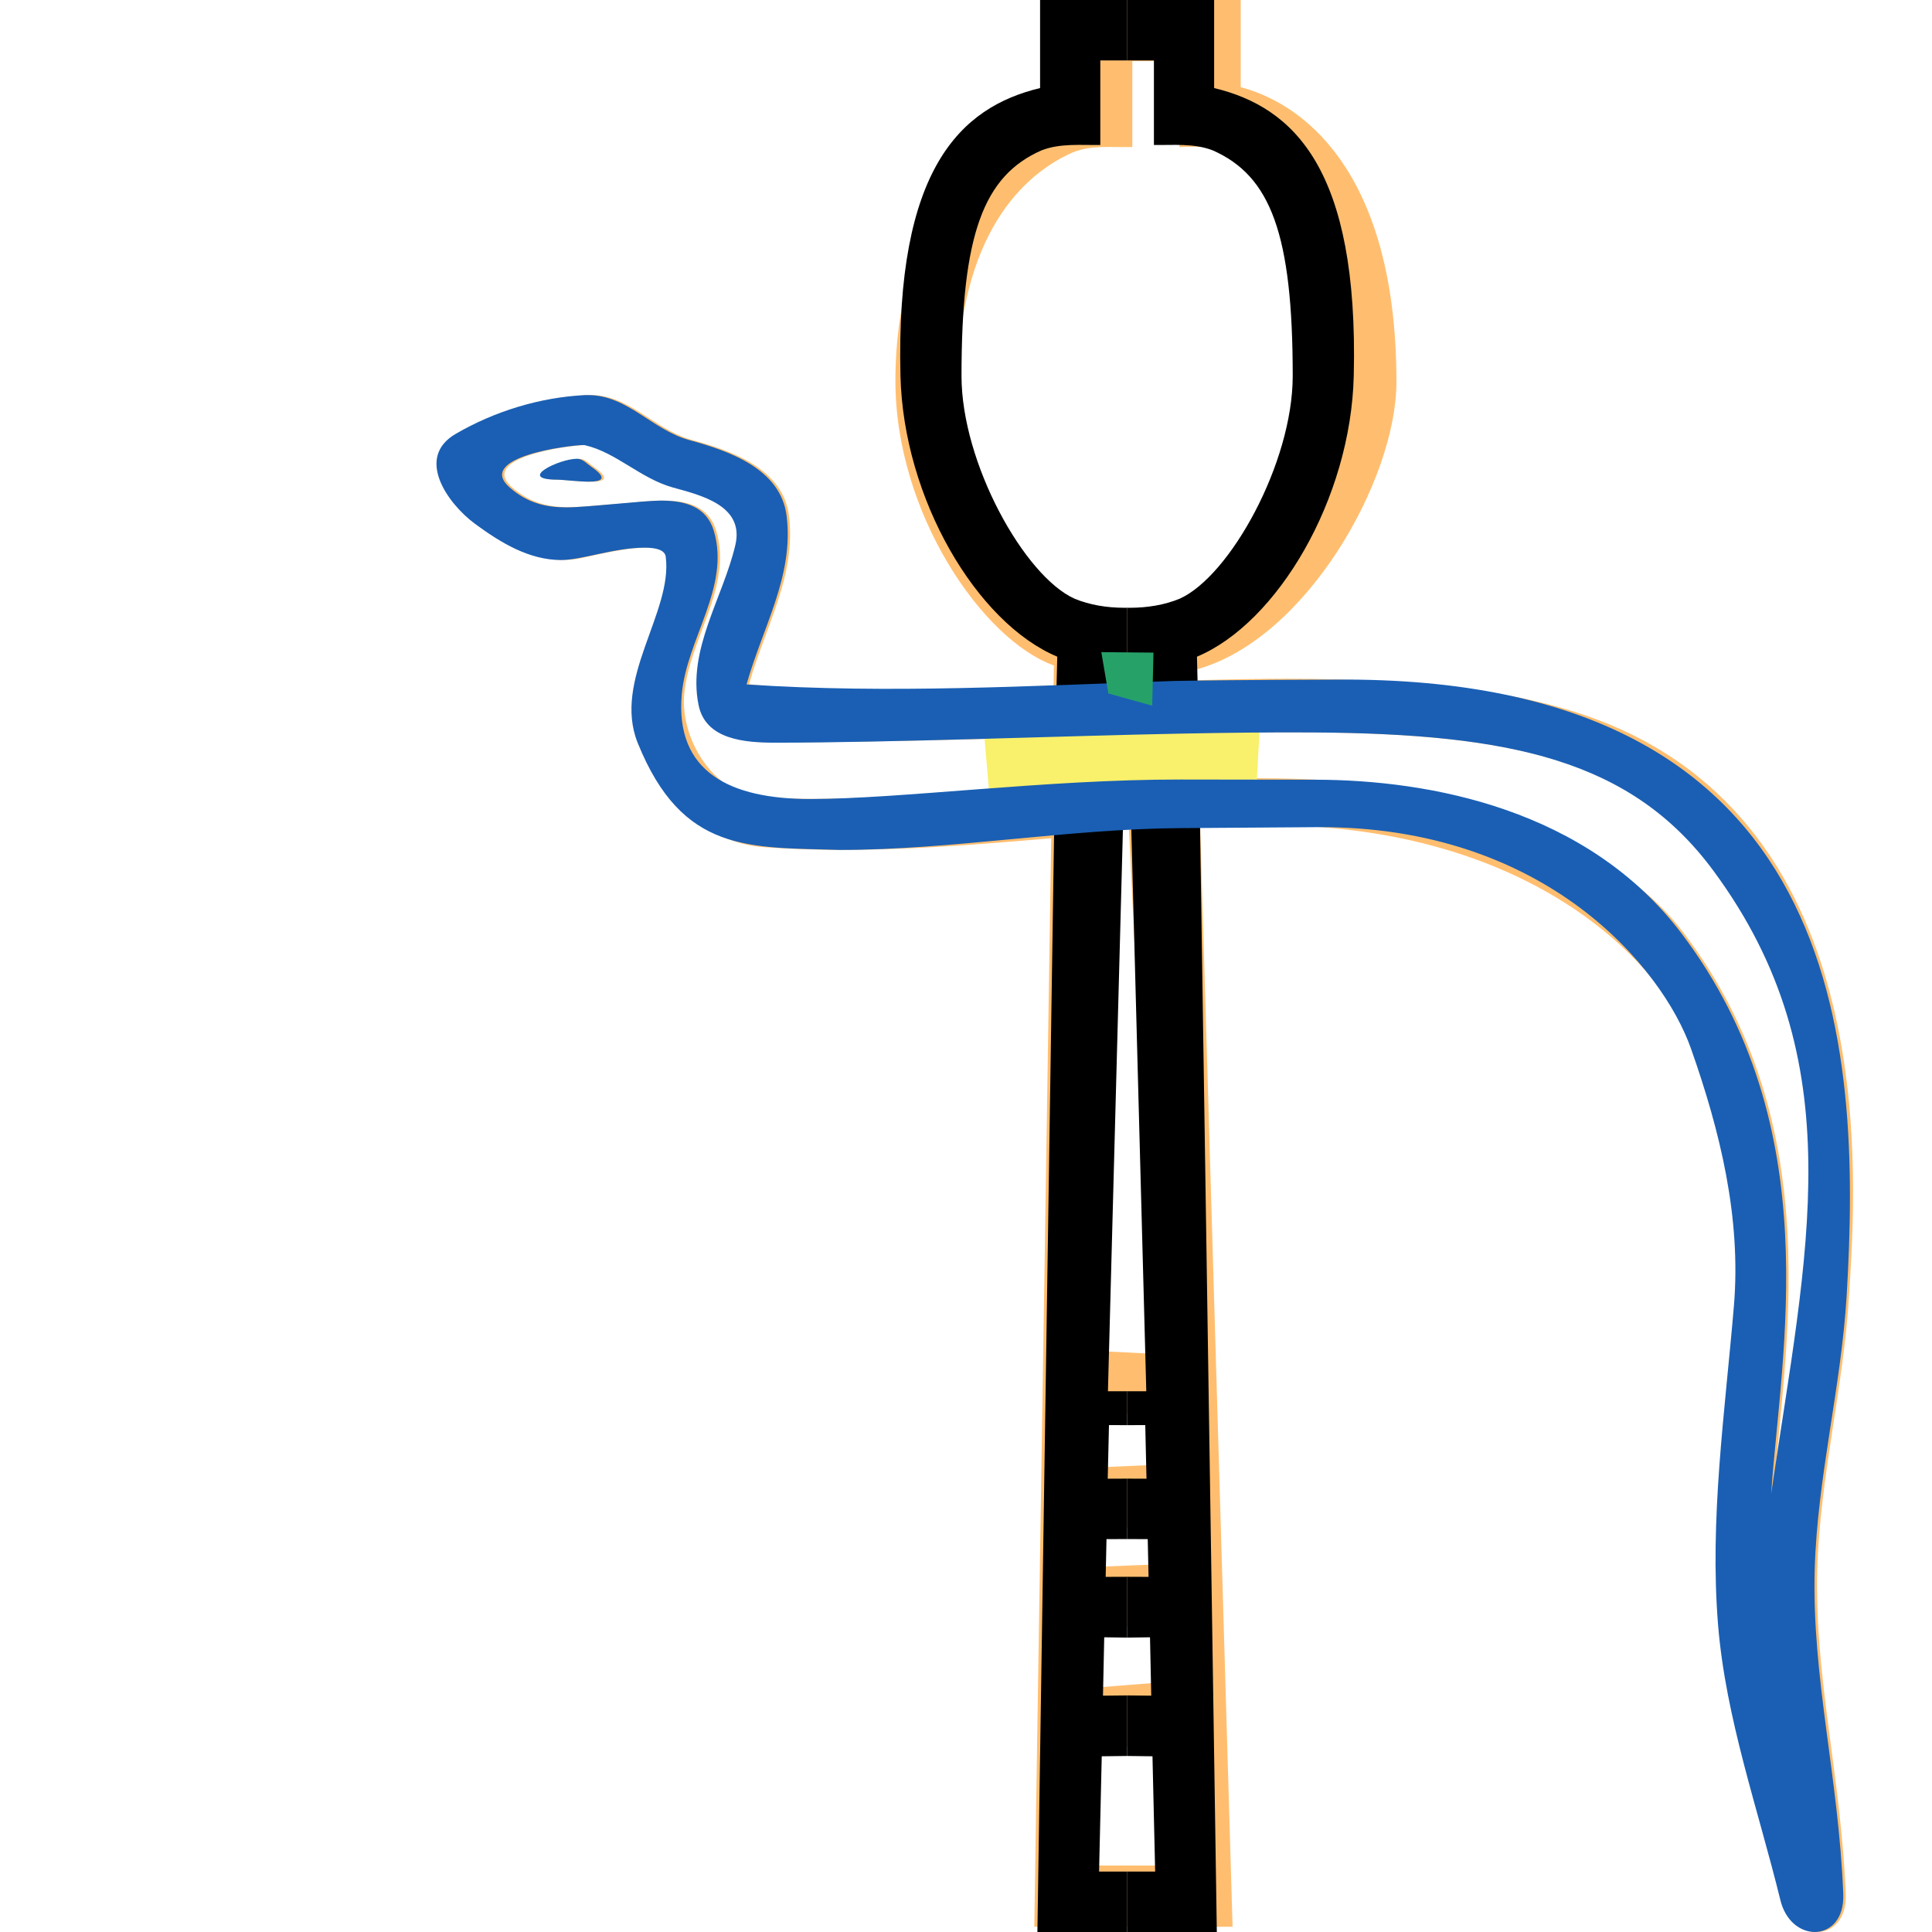
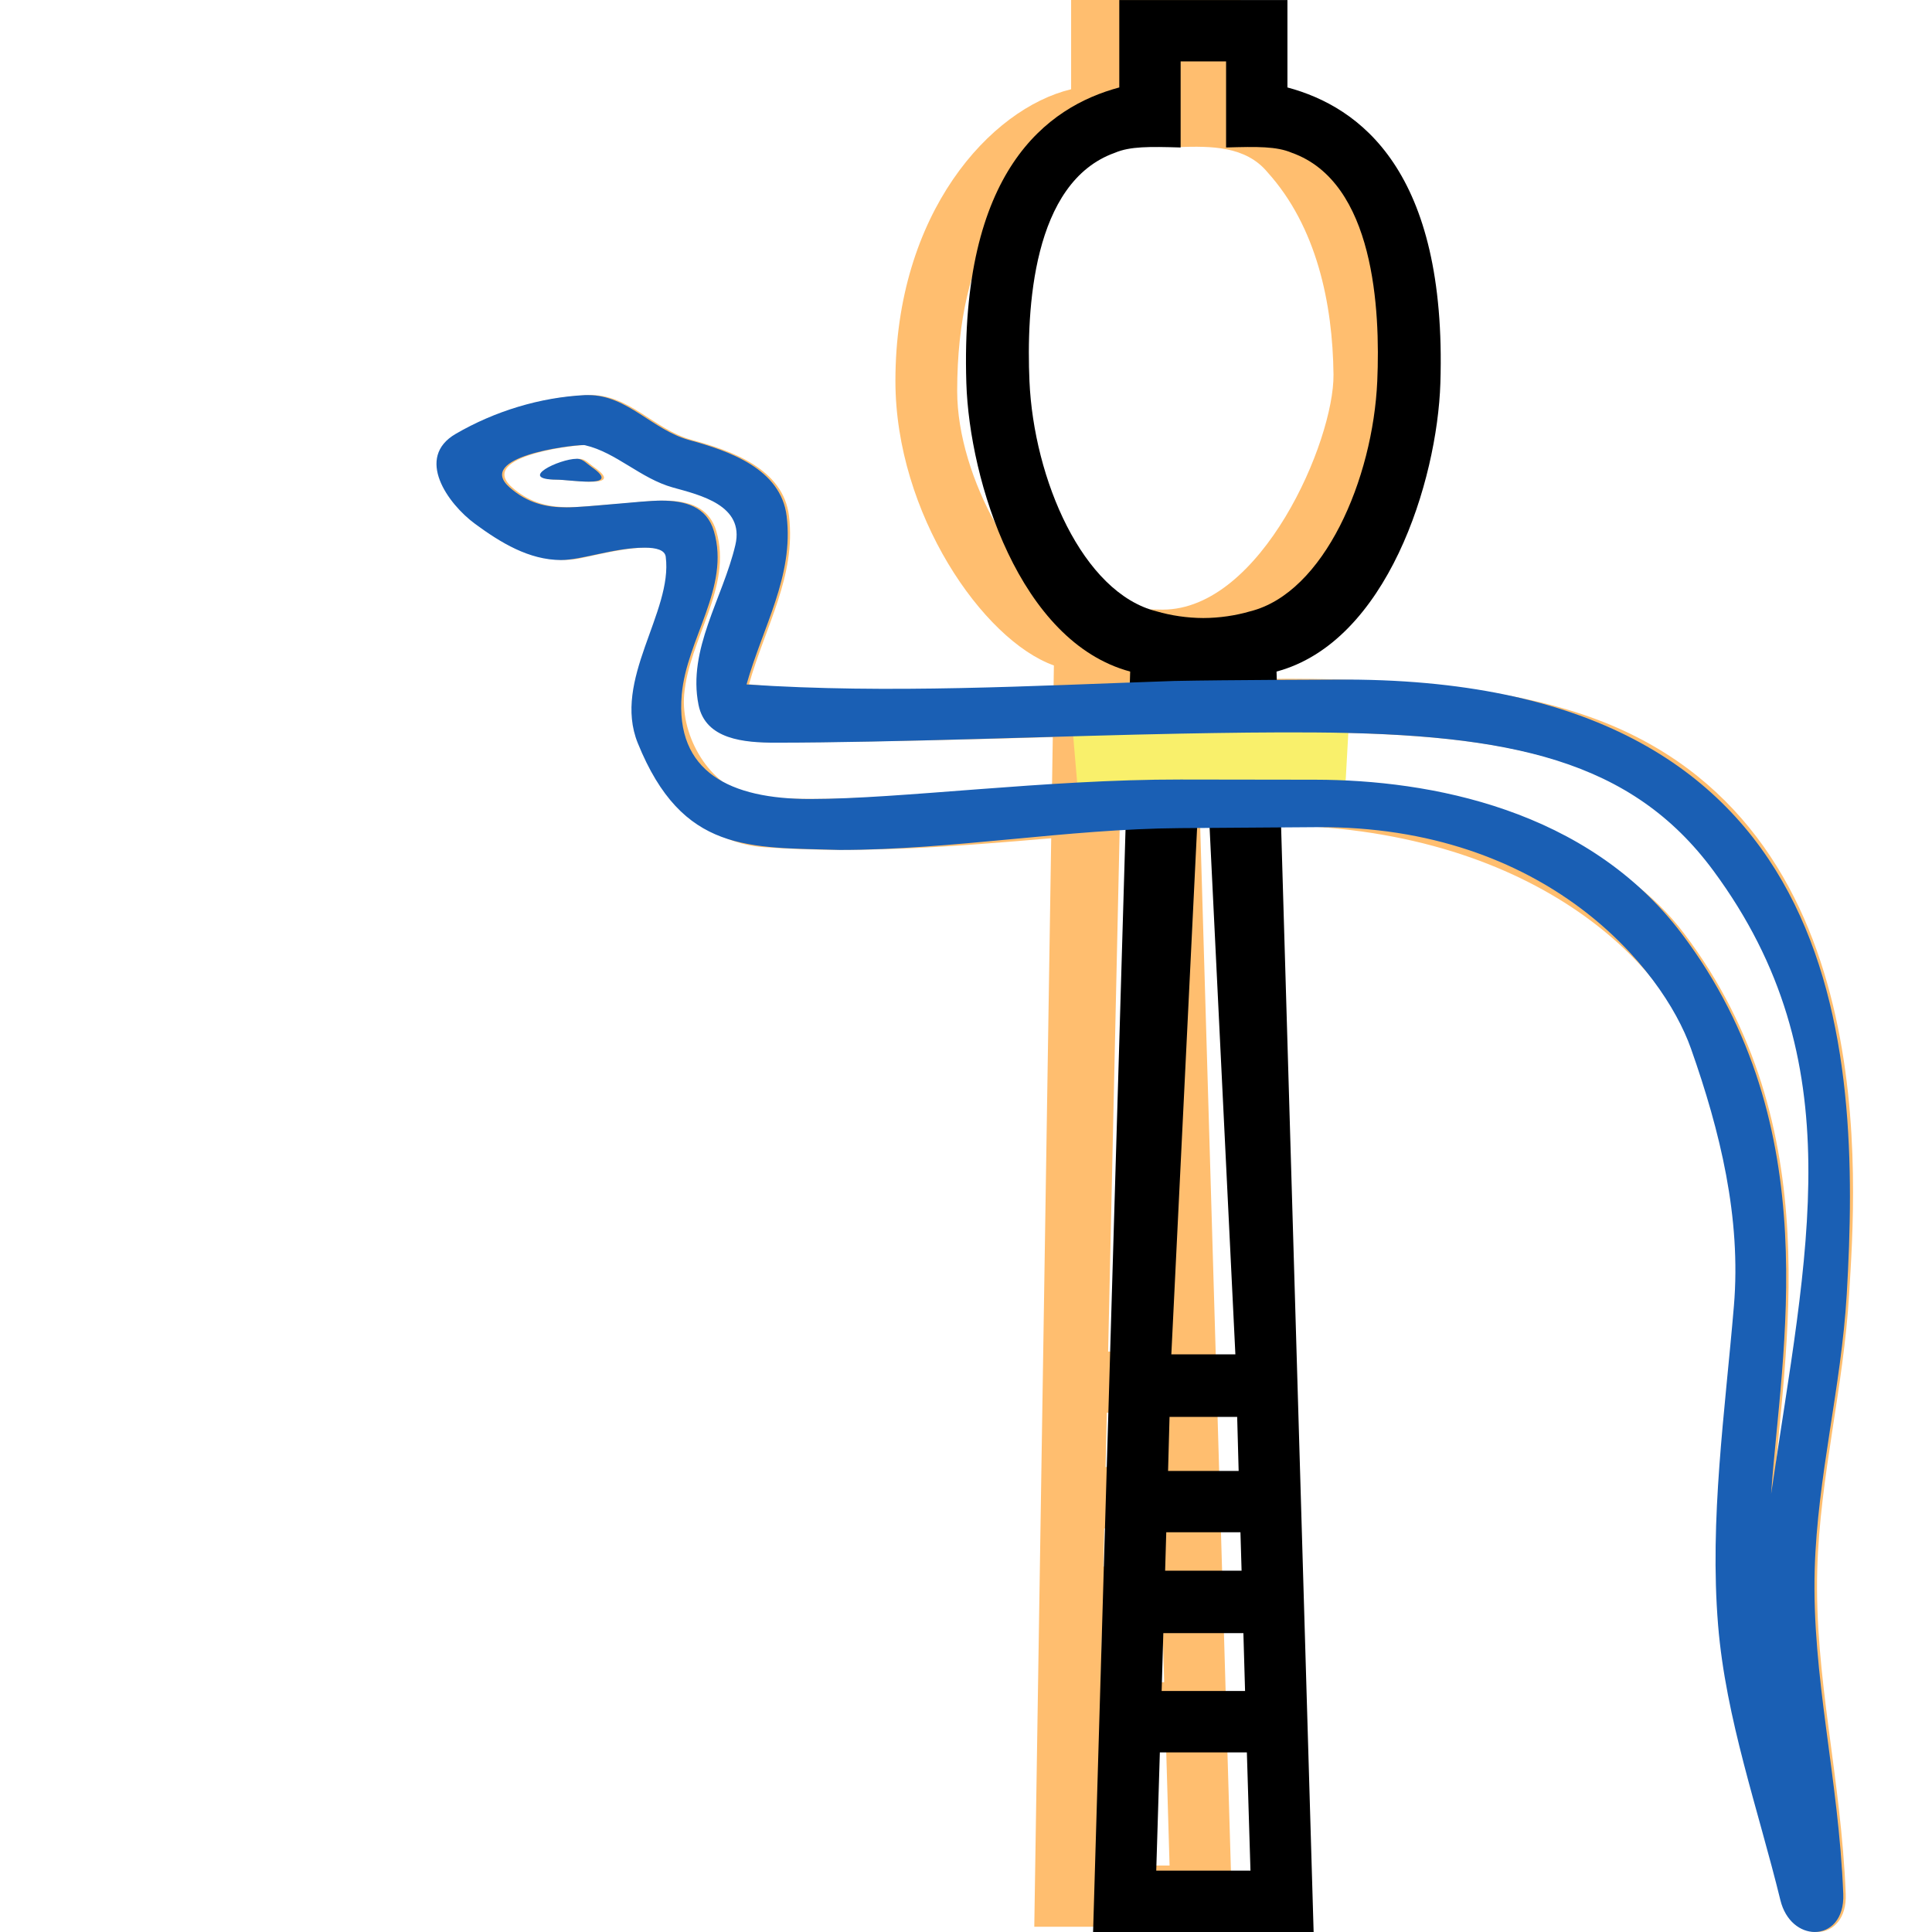
- <svg xmlns="http://www.w3.org/2000/svg" xmlns:xlink="http://www.w3.org/1999/xlink" width="1000" height="1000" id="svg1290" version="1.1">
+ <svg xmlns="http://www.w3.org/2000/svg" width="1000" height="1000" id="svg1290" version="1.1">
  <defs id="defs3" />
  <g transform="translate(-832.831,-887.3468)" id="layer1" style="display:inline">
    <path id="path2070" d="m 1387.242,887.347 v 46.192 c -41.891,10.08 -90.946,64.2 -90.946,150.993 0,68.586 45.286,134.147 82.026,147.252 l -0.156,10.444 c -57.098,2.377 -112.129,4.258 -157.644,-0.71 8.388,-29.874 24.433,-55.913 20.697,-87.066 -2.952,-24.619 -29.873,-33.827 -50.349,-39.42 -19.627,-5.361 -32.772,-24.224 -53.968,-23.191 -23.343,1.137 -46.816,8.306 -67.027,20.056 -21.107,12.271 -4.151,36.058 10.132,46.555 15.688,11.53 33.694,22.182 54.263,17.649 13.406,-2.955 43.111,-10.085 44.339,-0.693 3.741,28.63 -26.772,63.37 -14.462,96.454 10.094,27.127 33.211,51.758 64.1,53.986 49.726,3.586 99.208,-0.397 148.69,-4.624 l -8.764,563.394 h 102.637 l -16.748,-569.126 c 9.284,-0.462 18.572,-0.828 27.867,-0.987 140.866,-2.4 211.482,70.437 227.374,115.401 15.143,42.848 26.055,87.74 22.221,133.362 -4.613,54.892 -12.671,110.276 -8.175,165.196 3.966,48.444 20.791,95.431 32.284,142.42 5.619,22.973 33.55,21.905 32.544,-3.204 -2.387,-60.54 -16.321,-112.279 -14.722,-168.123 1.374,-47.994 13.658,-94.196 16.488,-142.333 3.282,-55.816 18.826,-243.797 -133.431,-298.523 -43.143,-15.507 -97.689,-19.891 -155.601,-20.022 -16.153,-0.037 -32.6,0.305 -49.101,0.779 l -0.156,-5.473 c 57.07,-15.292 103.97,-98.252 103.97,-148.915 0,-102.713 -43.266,-142.616 -80.606,-152.622 V 887.347 Z m 31.678,31.66 h 24.421 v 44.442 c 16.131,-0.464 34.252,-0.63 45.586,13.094 25.401,28.161 33.723,67.928 34.12,104.68 0.37,34.27 -37.331,121.671 -88.469,121.671 -15.617,-0.635 -31.56,1.616 -46.937,-1.299 -26.296,-11.812 -59.372,-66.113 -59.372,-111.903 0,-74.367 29.368,-110.022 59.822,-123.455 9.826,-3.997 20.516,-2.496 30.829,-2.788 z m -282.017,198.727 c 16.08,3.703 28.757,17.237 45.464,21.892 14.059,3.917 37.159,9.125 32.336,29.703 -6.437,27.46 -24.909,54.048 -19.121,82.788 4.225,20.977 30.82,19.616 47.56,19.485 50.086,-0.393 93.739,-1.575 134.609,-2.736 l -0.398,25.425 c -66.789,4.275 -128.968,9.624 -155.878,4.468 -21.235,-4.068 -36.386,-30.226 -34.518,-51.925 2.477,-28.774 25.159,-55.498 16.644,-84.555 -6.498,-22.174 -35.02,-14.864 -52.791,-13.96 -18.573,0.945 -36.364,5.848 -52.946,-8.746 -18.895,-16.63 36.258,-22.481 39.039,-21.84 z m -3.949,7.118 c -8.828,-0.264 -31.844,10.73 -10.738,10.825 7.468,0.034 34.701,4.887 17.822,-6.755 -2.222,-1.533 -4.246,-3.986 -7.084,-4.07 z m 280.926,123.784 16.523,339.467 -24.005,-1.212 z m 88.348,17.718 c 109.342,0.147 174.898,12.334 218.696,71.582 73.101,98.888 48.078,197.806 29.894,322.667 5.09,-73.673 29.528,-189.734 -46.209,-289.967 -31.998,-42.347 -86.241,-60.136 -136.151,-72.726 -29.054,-7.329 -70.583,-8.558 -115.141,-7.344 l -0.693,-23.641 c 17.472,-0.368 33.983,-0.593 49.604,-0.572 z m -96.523,352.214 25.633,1.282 0.762,25.668 -27.019,1.16 z m 27.313,58.61 0.589,19.831 -29.669,1.178 0.45,-19.762 z m 1.524,51.509 0.866,29.322 -32.838,2.615 0.693,-30.691 z m 1.801,61.017 1.853,63.252 h -37.67 l 1.351,-60.515 z" style="color:#000000;display:inline;overflow:visible;visibility:visible;fill:#ffbe6f;fill-opacity:1;fill-rule:evenodd;stroke:none;stroke-width:59.333;stroke-linecap:butt;stroke-linejoin:round;stroke-miterlimit:4;stroke-dashoffset:0;stroke-opacity:1;marker:none;marker-start:none;marker-mid:none;marker-end:none" />
-     <path id="path1" style="fill:#000000;stroke:none;stroke-width:1" d="m 1371.175,887.347 v 45.58 c -41.314,9.942 -74.823,42.009 -72.266,148.912 1.525,63.774 39.544,127.95 81.16,145.406 l -0.673,27.203 -9.607,632.898 h 46.436 v -31.277 h -14.518 l 1.387,-59.67 13.131,-0.166 v -31.342 l -12.49,0.125 0.641,-30.211 11.85,0.164 v -31.479 l -11.102,0.041 0.426,-19.535 10.676,-0.041 v -31.273 l -10.035,0.041 0.641,-27.76 9.395,0.041 v -17.547 h -9.928 l 9.928,-372.438 v -33.105 c -0.498,0.01 -0.998,0.014 -1.496,0.014 -8.906,0 -17.874,-1.444 -25.725,-4.697 -25.933,-11.65 -58.498,-70.129 -58.498,-115.287 0,-73.341 11.384,-103.531 41.418,-116.779 9.7,-3.738 20.242,-2.636 30.424,-2.775 v -43.766 h 13.877 V 887.347 Z" />
-     <use x="0" y="0" xlink:href="#path1" id="use2" transform="matrix(-1,0,0,1,2832.447,0)" />
-     <path style="fill:#f9f06b;stroke:none;stroke-width:1px;stroke-linecap:butt;stroke-linejoin:miter;stroke-opacity:1" d="m 1341.1,1254.078 4.864,56.907 136.673,-6.809 2.918,-52.529 z" id="path5" />
+     <path id="path1352" style="color:#000000;display:inline;overflow:visible;visibility:visible;fill:#000000;fill-opacity:1;fill-rule:nonzero;stroke:none;stroke-width:28.689;stroke-linecap:butt;stroke-linejoin:miter;stroke-miterlimit:4;stroke-dashoffset:0;stroke-opacity:1;marker:none;marker-start:none;marker-mid:none;marker-end:none" d="m 1412.171,887.372 v 45.236 c -37.44,10.032 -82.63,43.11 -79.164,153.031 1.614,50.774 27.578,133.974 84.801,149.307 l -19.197,652.391 h 114.152 l -19.197,-652.391 c 57.223,-15.333 83.187,-98.532 84.801,-149.307 3.466,-109.922 -41.724,-142.999 -79.164,-153.031 V 887.372 Z m 31.756,31.756 h 23.52 v 44.553 c 16.174,-0.465 26.136,-0.616 34.033,2.746 42.8,15.239 45.81,81.305 44.223,118.125 -2.228,50.826 -27.524,109.689 -65.803,119.221 -7.49,2.183 -15.847,3.442 -24.213,3.463 -8.366,-0.021 -16.723,-1.28 -24.213,-3.463 -38.279,-9.532 -63.575,-68.394 -65.803,-119.221 -1.587,-36.82 1.423,-102.886 44.223,-118.125 7.898,-3.362 17.859,-3.211 34.033,-2.746 z m 11.76,330.52 16.57,338.711 h -33.141 z m 17.504,371.088 0.762,27.959 h -36.531 l 0.762,-27.959 z m -36.703,59.715 h 38.398 l 0.588,19.891 h -39.574 z m 39.92,52.201 0.865,29.959 h -43.172 l 0.865,-29.959 z m -43.24,61.748 h 45.039 l 1.867,61.184 h -48.773 z" />
+     <path style="fill:#f9f06b;stroke:none;stroke-width:1px;stroke-linecap:butt;stroke-linejoin:miter;stroke-opacity:1" d="m 1387.098,1254.078 4.864,56.907 136.673,-6.809 2.918,-52.529 z" id="path5" />
    <path id="path17" style="fill:#1a5fb4;stroke:none;stroke-width:1" d="m 1131.399,1124.81 c -9.044,10e-4 -31.268,10.714 -10.425,10.807 3.404,0.016 10.915,1.033 16.48,1.033 6.638,0 10.506,-1.448 1.33,-7.776 -2.221,-1.532 -4.227,-3.974 -7.063,-4.059 -0.173,-0.01 -0.25,-0.01 -0.322,-0.01 z m 4.285,-32.957 c -23.342,1.138 -46.779,8.318 -66.989,20.067 -21.106,12.27 -4.199,36.127 10.083,46.623 13.151,9.665 27.876,18.669 44.426,18.669 10.879,0 27.484,-6.389 43.328,-6.389 5.991,0 10.428,1.215 10.882,4.692 3.741,28.628 -27.701,63.716 -14.476,96.441 23.091,57.135 57.661,53.863 104.527,55.309 58.771,0 117.329,-10.867 176.108,-11.281 23.594,-0.167 47.189,-0.333 70.783,-0.499 118.831,-0.838 179.112,73.29 193.68,114.511 15.142,42.844 26.097,87.662 22.263,133.28 -4.613,54.889 -12.682,110.311 -8.187,165.227 3.966,48.441 20.753,95.379 32.247,142.365 2.684,10.976 10.489,16.473 17.771,16.473 7.957,0 15.301,-6.557 14.775,-19.668 -2.387,-60.536 -16.375,-112.283 -14.775,-168.122 1.374,-47.991 13.742,-94.13 16.573,-142.265 7.534,-128.127 0.307,-320.385 -264.462,-318.173 0,0 -55.779,0.136 -83.662,0.699 -73.93,2.477 -147.527,6.728 -221.334,1.797 8.388,-29.872 24.501,-55.905 20.766,-87.056 -2.952,-24.617 -29.942,-33.843 -50.417,-39.435 -19.106,-5.218 -31.987,-23.262 -52.214,-23.262 -0.551,0 -1.135,-0.027 -1.697,0 z m -0.799,25.857 c 0.368,0 0.663,0.068 0.799,0.1 16.079,3.702 28.718,17.21 45.425,21.864 14.059,3.917 37.17,9.174 32.346,29.751 -6.436,27.458 -24.856,54.025 -19.068,82.763 3.622,17.982 23.635,19.568 39.834,19.568 60.091,0 151.27,-3.584 210.053,-4.692 22.892,-0.431 45.791,-0.751 68.686,-0.599 102.28,0.681 164.449,14.385 206.658,71.482 73.097,98.881 48.133,197.815 29.951,322.666 5.089,-73.669 29.51,-189.695 -46.224,-289.92 -48.824,-64.614 -130.44,-79.683 -189.686,-79.768 l -69.785,-0.1 c -69.528,-0.1 -144.93,10.083 -191.783,10.083 -41.196,0 -69.847,-13.856 -66.39,-54.011 2.477,-28.772 25.187,-55.506 16.672,-84.56 -3.787,-12.924 -15.094,-15.874 -27.355,-15.874 -9.58,0 -38.406,3.494 -49.019,3.494 -10.146,0 -19.912,-1.976 -29.351,-10.283 -17.976,-15.821 31.032,-21.964 38.237,-21.964 z" />
-     <path style="fill:#26a269;stroke:none;stroke-width:1px;stroke-linecap:butt;stroke-linejoin:miter;stroke-opacity:1" d="m 1402.87,1224.895 3.648,21.401 22.698,6.299 0.648,-27.456 z" id="path2" />
  </g>
</svg>
